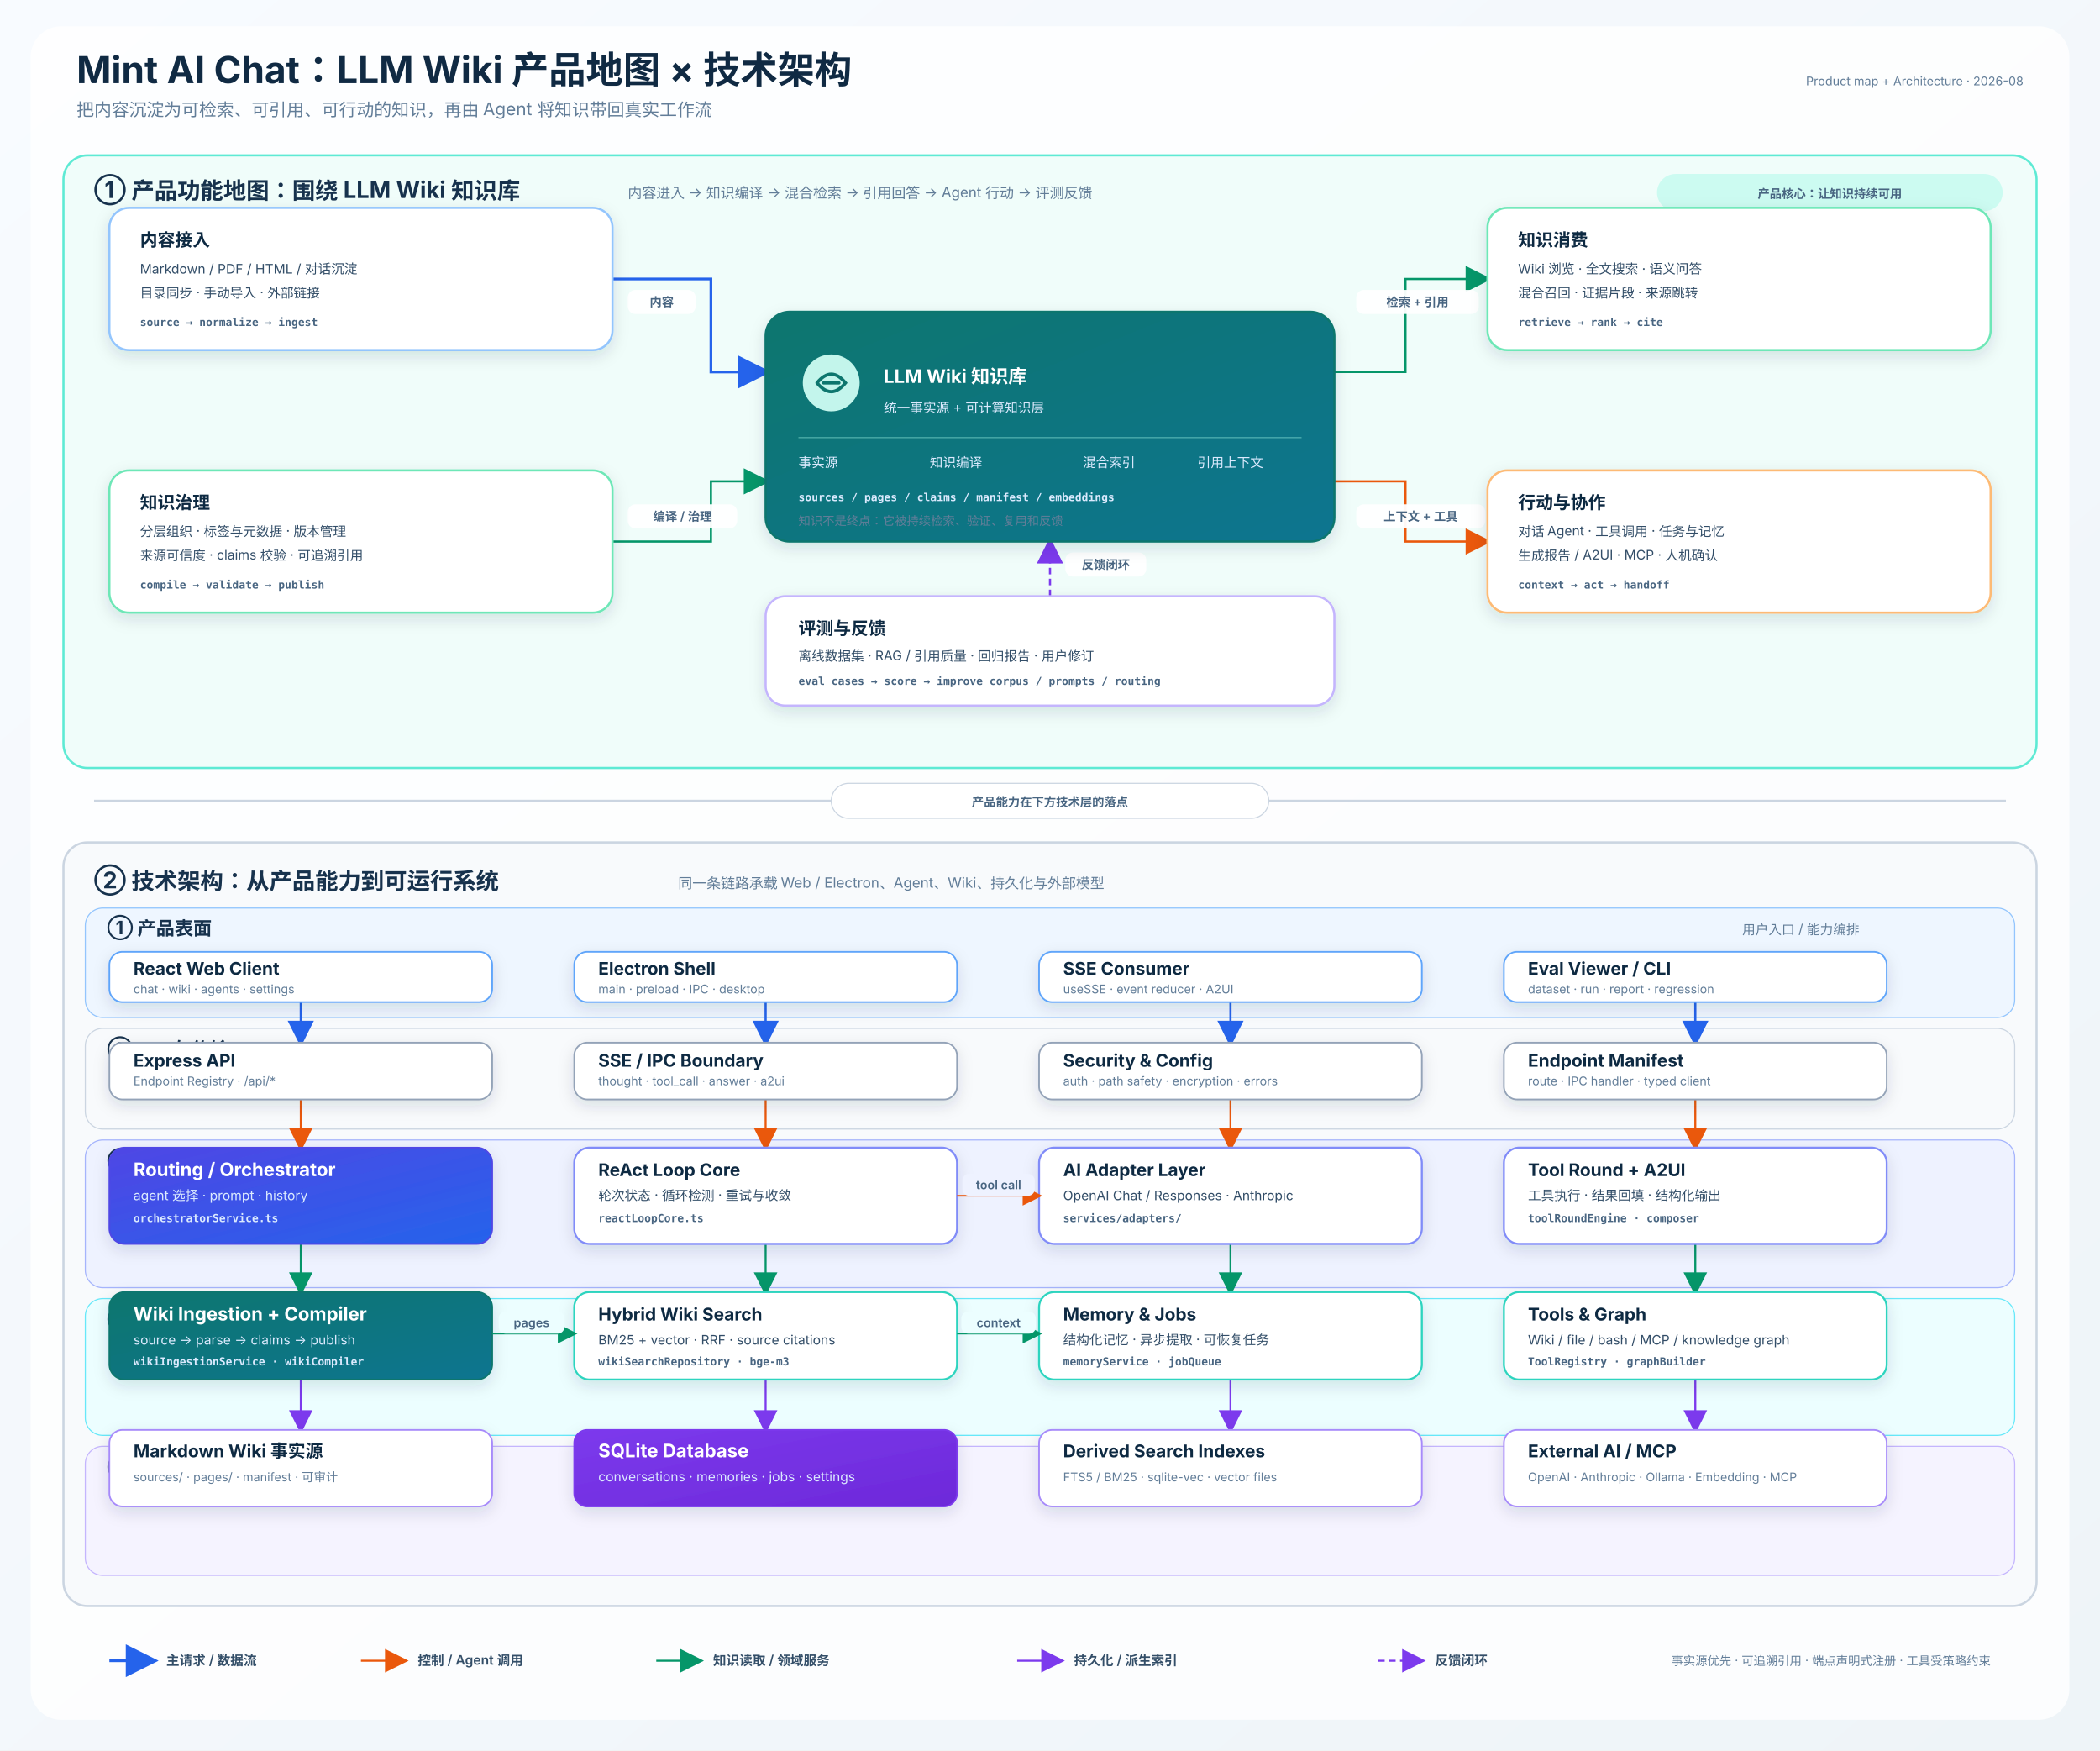
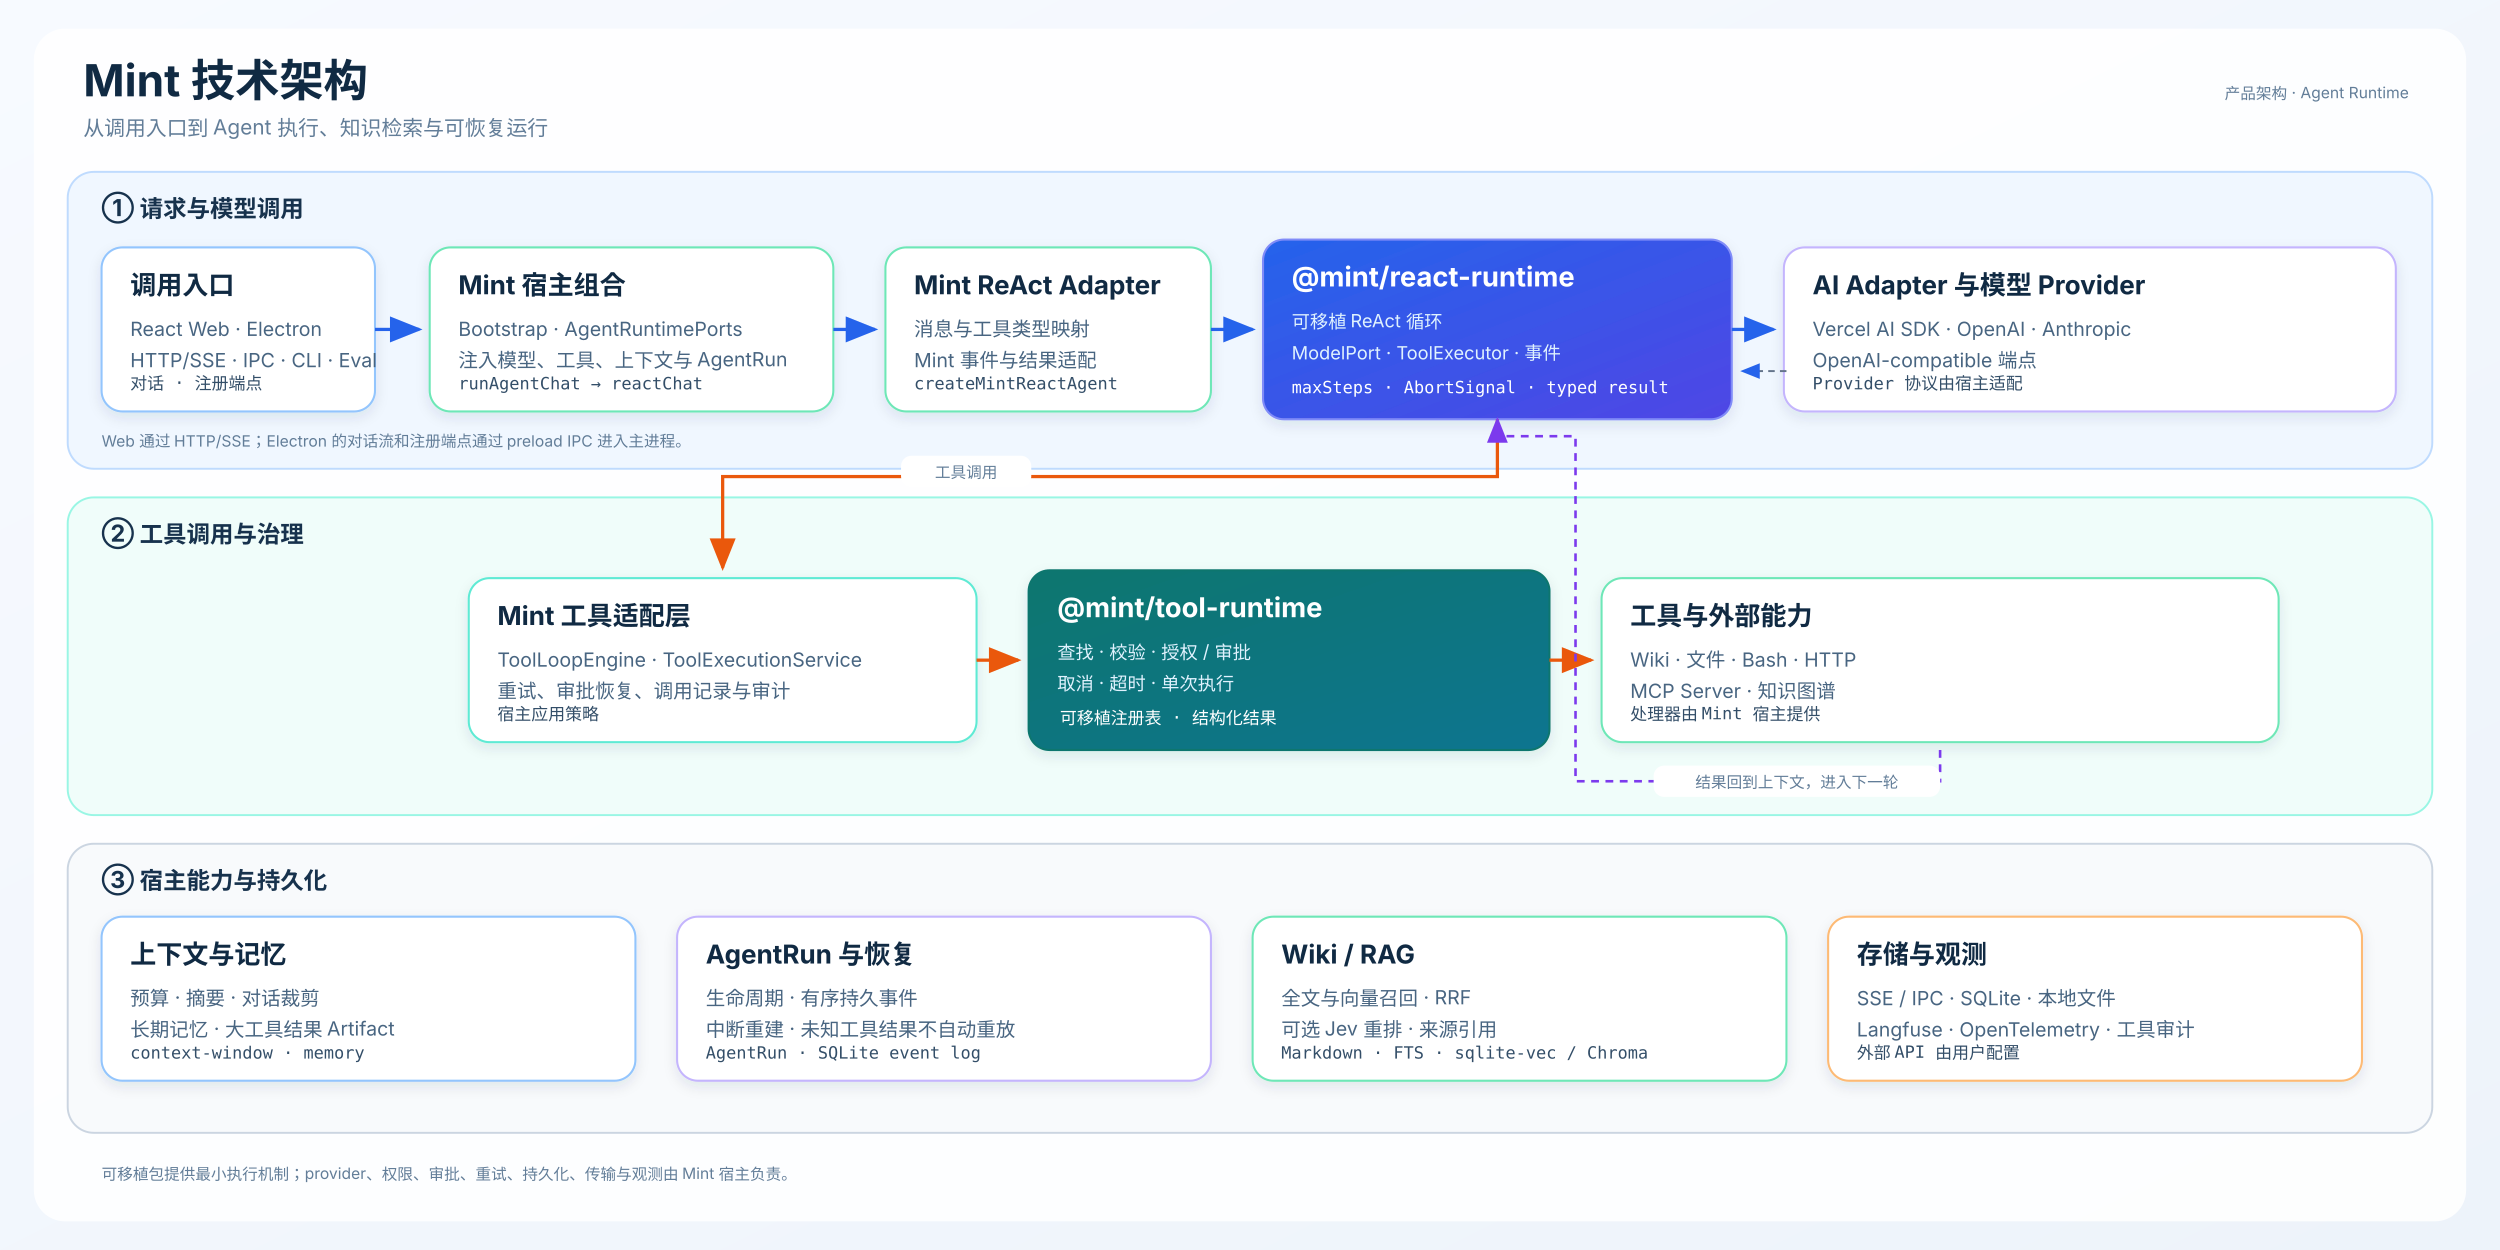
- <svg xmlns="http://www.w3.org/2000/svg" width="1920" height="1600" viewBox="0 0 1920 1600" role="img" aria-labelledby="title desc">
+ <svg xmlns="http://www.w3.org/2000/svg" width="1920" height="960" viewBox="0 0 1920 960" role="img" aria-labelledby="title desc">
  <defs>
-     <linearGradient id="background" x1="0" y1="0" x2="1" y2="1">
-       <stop offset="0" stop-color="#f8fbff" />
-       <stop offset="1" stop-color="#eef4f8" />
+     <linearGradient id="bg" x1="0" y1="0" x2="1" y2="1">
+       <stop offset="0" stop-color="#f7faff" />
+       <stop offset="1" stop-color="#edf3fa" />
    </linearGradient>
-     <linearGradient id="wiki" x1="0" y1="0" x2="1" y2="1">
+     <linearGradient id="core" x1="0" y1="0" x2="1" y2="1">
+       <stop offset="0" stop-color="#2563eb" />
+       <stop offset="1" stop-color="#4f46e5" />
+     </linearGradient>
+     <linearGradient id="governed" x1="0" y1="0" x2="1" y2="1">
      <stop offset="0" stop-color="#0f766e" />
      <stop offset="1" stop-color="#0e7490" />
    </linearGradient>
-     <linearGradient id="agent" x1="0" y1="0" x2="1" y2="1">
-       <stop offset="0" stop-color="#4f46e5" />
-       <stop offset="1" stop-color="#2563eb" />
-     </linearGradient>
-     <linearGradient id="storage" x1="0" y1="0" x2="1" y2="1">
-       <stop offset="0" stop-color="#7c3aed" />
-       <stop offset="1" stop-color="#6d28d9" />
-     </linearGradient>
-     <filter id="shadow" x="-20%" y="-20%" width="140%" height="160%">
-       <feDropShadow dx="0" dy="5" stdDeviation="7" flood-color="#17324d" flood-opacity="0.13" />
+     <filter id="shadow" x="-15%" y="-15%" width="130%" height="145%">
+       <feDropShadow dx="0" dy="4" stdDeviation="5" flood-color="#17324d" flood-opacity="0.10" />
    </filter>
-     <marker id="arrowBlue" markerWidth="12" markerHeight="12" refX="10" refY="6" orient="auto" markerUnits="strokeWidth">
-       <path d="M0 0 L12 6 L0 12 Z" fill="#2563eb" />
+     <marker id="blueArrow" markerWidth="10" markerHeight="8" refX="9" refY="4" orient="auto">
+       <path d="M0 0 L10 4 L0 8 Z" fill="#2563eb" />
    </marker>
-     <marker id="arrowGreen" markerWidth="12" markerHeight="12" refX="10" refY="6" orient="auto" markerUnits="strokeWidth">
-       <path d="M0 0 L12 6 L0 12 Z" fill="#059669" />
+     <marker id="orangeArrow" markerWidth="10" markerHeight="8" refX="9" refY="4" orient="auto">
+       <path d="M0 0 L10 4 L0 8 Z" fill="#ea580c" />
    </marker>
-     <marker id="arrowPurple" markerWidth="12" markerHeight="12" refX="10" refY="6" orient="auto" markerUnits="strokeWidth">
-       <path d="M0 0 L12 6 L0 12 Z" fill="#7c3aed" />
-     </marker>
-     <marker id="arrowOrange" markerWidth="12" markerHeight="12" refX="10" refY="6" orient="auto" markerUnits="strokeWidth">
-       <path d="M0 0 L12 6 L0 12 Z" fill="#ea580c" />
-     </marker>
-     <marker id="arrowGray" markerWidth="12" markerHeight="12" refX="10" refY="6" orient="auto" markerUnits="strokeWidth">
-       <path d="M0 0 L12 6 L0 12 Z" fill="#64748b" />
+     <marker id="purpleArrow" markerWidth="10" markerHeight="8" refX="9" refY="4" orient="auto">
+       <path d="M0 0 L10 4 L0 8 Z" fill="#7c3aed" />
    </marker>
    <style>
-       .title { font: 700 34px -apple-system, BlinkMacSystemFont, "PingFang SC", "Microsoft YaHei", sans-serif; fill: #102a43; }
-       .subtitle { font: 400 16px -apple-system, BlinkMacSystemFont, "PingFang SC", "Microsoft YaHei", sans-serif; fill: #627d98; }
-       .section { font: 700 21px -apple-system, BlinkMacSystemFont, "PingFang SC", "Microsoft YaHei", sans-serif; fill: #17324d; }
-       .section-note { font: 400 13px -apple-system, BlinkMacSystemFont, "PingFang SC", "Microsoft YaHei", sans-serif; fill: #627d98; }
-       .layer { font: 700 17px -apple-system, BlinkMacSystemFont, "PingFang SC", "Microsoft YaHei", sans-serif; fill: #17324d; }
-       .layer-note { font: 400 12px -apple-system, BlinkMacSystemFont, "PingFang SC", "Microsoft YaHei", sans-serif; fill: #627d98; }
-       .node-title { font: 700 16px -apple-system, BlinkMacSystemFont, "PingFang SC", "Microsoft YaHei", sans-serif; fill: #102a43; }
-       .node-title-light { font: 700 17px -apple-system, BlinkMacSystemFont, "PingFang SC", "Microsoft YaHei", sans-serif; fill: #ffffff; }
-       .body { font: 400 12px -apple-system, BlinkMacSystemFont, "PingFang SC", "Microsoft YaHei", sans-serif; fill: #334e68; }
-       .body-light { font: 400 12px -apple-system, BlinkMacSystemFont, "PingFang SC", "Microsoft YaHei", sans-serif; fill: #dbeafe; }
-       .code { font: 600 10px ui-monospace, SFMono-Regular, Menlo, Consolas, monospace; fill: #486581; }
-       .code-light { font: 600 10px ui-monospace, SFMono-Regular, Menlo, Consolas, monospace; fill: #dbeafe; }
-       .small { font: 400 11px -apple-system, BlinkMacSystemFont, "PingFang SC", "Microsoft YaHei", sans-serif; fill: #627d98; }
-       .label { font: 600 11px -apple-system, BlinkMacSystemFont, "PingFang SC", "Microsoft YaHei", sans-serif; fill: #486581; }
-       .legend { font: 600 12px -apple-system, BlinkMacSystemFont, "PingFang SC", "Microsoft YaHei", sans-serif; fill: #334e68; }
+       text { font-family: -apple-system, BlinkMacSystemFont, "PingFang SC", "Microsoft YaHei", sans-serif; }
+       .title { font-size: 34px; font-weight: 700; fill: #102a43; }
+       .subtitle { font-size: 16px; fill: #627d98; }
+       .section { font-size: 18px; font-weight: 700; fill: #17324d; }
+       .heading { font-size: 20px; font-weight: 700; fill: #102a43; }
+       .headingLight { font-size: 21px; font-weight: 700; fill: #ffffff; }
+       .body { font-size: 15px; fill: #486581; }
+       .bodyLight { font-size: 14px; fill: #e0f2fe; }
+       .mono { font-size: 13px; font-family: ui-monospace, SFMono-Regular, Menlo, Consolas, monospace; fill: #334e68; }
+       .monoLight { font-size: 13px; font-family: ui-monospace, SFMono-Regular, Menlo, Consolas, monospace; fill: #ffffff; }
+       .small { font-size: 12px; fill: #627d98; }
    </style>
  </defs>
-   <rect width="1920" height="1600" fill="url(#background)" />
-   <rect x="28" y="24" width="1864" height="1548" rx="28" fill="#ffffff" opacity="0.8" />
-   <text x="70" y="76" class="title">Mint AI Chat：LLM Wiki 产品地图 × 技术架构</text>
-   <text x="70" y="106" class="subtitle">把内容沉淀为可检索、可引用、可行动的知识，再由 Agent 将知识带回真实工作流</text>
-   <text x="1850" y="78" text-anchor="end" class="small">Product map + Architecture · 2026-08</text>
-   <rect x="58" y="142" width="1804" height="560" rx="22" fill="#f0fdfa" stroke="#5eead4" stroke-width="2" />
-   <text x="86" y="181" class="section">① 产品功能地图：围绕 LLM Wiki 知识库</text>
-   <text x="574" y="181" class="section-note">内容进入 → 知识编译 → 混合检索 → 引用回答 → Agent 行动 → 评测反馈</text>
-   <rect x="1515" y="159" width="316" height="34" rx="17" fill="#ccfbf1" />
-   <text x="1673" y="181" text-anchor="middle" class="label" fill="#0f766e">产品核心：让知识持续可用</text>
-   <path d="M560 255 H650 V340 H700" fill="none" stroke="#2563eb" stroke-width="2.5" marker-end="url(#arrowBlue)" />
-   <rect x="574" y="265" width="62" height="22" rx="7" fill="#ffffff" opacity="0.95" />
-   <text x="605" y="280" text-anchor="middle" class="label">内容</text>
-   <path d="M560 495 H650 V440 H700" fill="none" stroke="#059669" stroke-width="2" marker-end="url(#arrowGreen)" />
-   <rect x="574" y="461" width="100" height="22" rx="7" fill="#ffffff" opacity="0.95" />
-   <text x="624" y="476" text-anchor="middle" class="label">编译 / 治理</text>
-   <path d="M1220 340 H1285 V255 H1360" fill="none" stroke="#059669" stroke-width="2" marker-end="url(#arrowGreen)" />
-   <rect x="1240" y="265" width="112" height="22" rx="7" fill="#ffffff" opacity="0.95" />
-   <text x="1296" y="280" text-anchor="middle" class="label">检索 + 引用</text>
-   <path d="M1220 440 H1285 V495 H1360" fill="none" stroke="#ea580c" stroke-width="2" marker-end="url(#arrowOrange)" />
-   <rect x="1240" y="461" width="118" height="22" rx="7" fill="#ffffff" opacity="0.95" />
-   <text x="1299" y="476" text-anchor="middle" class="label">上下文 + 工具</text>
-   <path d="M960 545 V495" fill="none" stroke="#7c3aed" stroke-width="2" stroke-dasharray="6 4" marker-end="url(#arrowPurple)" />
-   <rect x="974" y="505" width="74" height="22" rx="7" fill="#ffffff" opacity="0.95" />
-   <text x="1011" y="520" text-anchor="middle" class="label">反馈闭环</text>
+   <rect width="1920" height="960" fill="url(#bg)" />
+   <rect x="26" y="22" width="1868" height="916" rx="24" fill="#ffffff" opacity="0.88" />
+   <text x="64" y="74" class="title">Mint 技术架构</text>
+   <text x="64" y="104" class="subtitle">从调用入口到 Agent 执行、知识检索与可恢复运行</text>
+   <text x="1850" y="76" text-anchor="end" class="small">产品架构 · Agent Runtime</text>
+   <rect x="52" y="132" width="1816" height="228" rx="20" fill="#f0f7ff" stroke="#bfdbfe" stroke-width="1.5" />
+   <text x="78" y="166" class="section">① 请求与模型调用</text>
  <g filter="url(#shadow)">
-     <rect x="100" y="190" width="460" height="130" rx="18" fill="#ffffff" stroke="#93c5fd" stroke-width="2" />
-     <text x="128" y="225" class="node-title">内容接入</text>
-     <text x="128" y="250" class="body">Markdown / PDF / HTML / 对话沉淀</text>
-     <text x="128" y="272" class="body">目录同步 · 手动导入 · 外部链接</text>
-     <text x="128" y="298" class="code">source → normalize → ingest</text>
-     <rect x="100" y="430" width="460" height="130" rx="18" fill="#ffffff" stroke="#6ee7b7" stroke-width="2" />
-     <text x="128" y="465" class="node-title">知识治理</text>
-     <text x="128" y="490" class="body">分层组织 · 标签与元数据 · 版本管理</text>
-     <text x="128" y="512" class="body">来源可信度 · claims 校验 · 可追溯引用</text>
-     <text x="128" y="538" class="code">compile → validate → publish</text>
-     <rect x="1360" y="190" width="460" height="130" rx="18" fill="#ffffff" stroke="#6ee7b7" stroke-width="2" />
-     <text x="1388" y="225" class="node-title">知识消费</text>
-     <text x="1388" y="250" class="body">Wiki 浏览 · 全文搜索 · 语义问答</text>
-     <text x="1388" y="272" class="body">混合召回 · 证据片段 · 来源跳转</text>
-     <text x="1388" y="298" class="code">retrieve → rank → cite</text>
-     <rect x="1360" y="430" width="460" height="130" rx="18" fill="#ffffff" stroke="#fdba74" stroke-width="2" />
-     <text x="1388" y="465" class="node-title">行动与协作</text>
-     <text x="1388" y="490" class="body">对话 Agent · 工具调用 · 任务与记忆</text>
-     <text x="1388" y="512" class="body">生成报告 / A2UI · MCP · 人机确认</text>
-     <text x="1388" y="538" class="code">context → act → handoff</text>
-     <rect x="700" y="285" width="520" height="210" rx="22" fill="url(#wiki)" stroke="#0f766e" stroke-width="2" />
-     <circle cx="760" cy="350" r="26" fill="#ccfbf1" opacity="0.95" />
-     <path d="M747 350 Q760 334 773 350 Q760 366 747 350 M753 350 H767" fill="none" stroke="#0f766e" stroke-width="3" stroke-linecap="round" />
-     <text x="808" y="350" class="node-title-light">LLM Wiki 知识库</text>
-     <text x="808" y="377" class="body-light">统一事实源 + 可计算知识层</text>
-     <line x1="730" y1="400" x2="1190" y2="400" stroke="#99f6e4" stroke-opacity="0.45" />
-     <text x="730" y="427" class="body-light">事实源</text>
-     <text x="850" y="427" class="body-light">知识编译</text>
-     <text x="990" y="427" class="body-light">混合索引</text>
-     <text x="1095" y="427" class="body-light">引用上下文</text>
-     <text x="730" y="458" class="code-light">sources / pages / claims / manifest / embeddings</text>
-     <text x="730" y="480" class="small" fill="#ccfbf1">知识不是终点：它被持续检索、验证、复用和反馈</text>
-     <rect x="700" y="545" width="520" height="100" rx="18" fill="#ffffff" stroke="#c4b5fd" stroke-width="2" />
-     <text x="730" y="580" class="node-title">评测与反馈</text>
-     <text x="730" y="604" class="body">离线数据集 · RAG / 引用质量 · 回归报告 · 用户修订</text>
-     <text x="730" y="626" class="code">eval cases → score → improve corpus / prompts / routing</text>
+     <rect x="78" y="190" width="210" height="126" rx="16" fill="#ffffff" stroke="#93c5fd" stroke-width="1.6" />
  </g>
-   <line x1="86" y1="732" x2="1834" y2="732" stroke="#cbd5e1" stroke-width="2" />
-   <rect x="760" y="716" width="400" height="32" rx="16" fill="#ffffff" stroke="#cbd5e1" />
-   <text x="960" y="737" text-anchor="middle" class="label">产品能力在下方技术层的落点</text>
-   <rect x="58" y="770" width="1804" height="698" rx="22" fill="#f8fafc" stroke="#cbd5e1" stroke-width="2" />
-   <text x="86" y="812" class="section">② 技术架构：从产品能力到可运行系统</text>
-   <text x="620" y="812" class="section-note">同一条链路承载 Web / Electron、Agent、Wiki、持久化与外部模型</text>
-   <rect x="78" y="830" width="1764" height="100" rx="16" fill="#eef6ff" stroke="#93c5fd" />
-   <rect x="78" y="940" width="1764" height="92" rx="16" fill="#f8fafc" stroke="#cbd5e1" />
-   <rect x="78" y="1042" width="1764" height="135" rx="16" fill="#eef2ff" stroke="#a5b4fc" />
-   <rect x="78" y="1187" width="1764" height="125" rx="16" fill="#ecfeff" stroke="#67e8f9" />
-   <rect x="78" y="1322" width="1764" height="118" rx="16" fill="#f5f3ff" stroke="#c4b5fd" />
-   <text x="98" y="854" class="layer">① 产品表面</text>
-   <text x="98" y="965" class="layer">② API 与传输</text>
-   <text x="98" y="1067" class="layer">③ Agent 执行</text>
-   <text x="98" y="1212" class="layer">④ Wiki 与领域服务</text>
-   <text x="98" y="1347" class="layer">⑤ 数据与外部系统</text>
-   <text x="1700" y="854" text-anchor="end" class="layer-note">用户入口 / 能力编排</text>
-   <text x="1700" y="965" text-anchor="end" class="layer-note">请求、流式事件与安全边界</text>
-   <text x="1700" y="1067" text-anchor="end" class="layer-note">路由、推理、工具循环</text>
-   <text x="1700" y="1212" text-anchor="end" class="layer-note">知识编译、检索、记忆、工具</text>
-   <text x="1700" y="1347" text-anchor="end" class="layer-note">事实源、索引、数据库、模型 API</text>
-   <path d="M275 916 V953" fill="none" stroke="#2563eb" stroke-width="2" marker-end="url(#arrowBlue)" />
-   <path d="M700 916 V953" fill="none" stroke="#2563eb" stroke-width="2" marker-end="url(#arrowBlue)" />
-   <path d="M1125 916 V953" fill="none" stroke="#2563eb" stroke-width="2" marker-end="url(#arrowBlue)" />
-   <path d="M1550 916 V953" fill="none" stroke="#2563eb" stroke-width="2" marker-end="url(#arrowBlue)" />
-   <path d="M275 1005 V1049" fill="none" stroke="#ea580c" stroke-width="1.8" marker-end="url(#arrowOrange)" />
-   <path d="M700 1005 V1049" fill="none" stroke="#ea580c" stroke-width="1.8" marker-end="url(#arrowOrange)" />
-   <path d="M1125 1005 V1049" fill="none" stroke="#ea580c" stroke-width="1.8" marker-end="url(#arrowOrange)" />
-   <path d="M1550 1005 V1049" fill="none" stroke="#ea580c" stroke-width="1.8" marker-end="url(#arrowOrange)" />
-   <path d="M275 1137 V1181" fill="none" stroke="#059669" stroke-width="1.8" marker-end="url(#arrowGreen)" />
-   <path d="M700 1137 V1181" fill="none" stroke="#059669" stroke-width="1.8" marker-end="url(#arrowGreen)" />
-   <path d="M1125 1137 V1181" fill="none" stroke="#059669" stroke-width="1.8" marker-end="url(#arrowGreen)" />
-   <path d="M1550 1137 V1181" fill="none" stroke="#059669" stroke-width="1.8" marker-end="url(#arrowGreen)" />
-   <path d="M275 1261 V1307" fill="none" stroke="#7c3aed" stroke-width="1.8" marker-end="url(#arrowPurple)" />
-   <path d="M700 1261 V1307" fill="none" stroke="#7c3aed" stroke-width="1.8" marker-end="url(#arrowPurple)" />
-   <path d="M1125 1261 V1307" fill="none" stroke="#7c3aed" stroke-width="1.8" marker-end="url(#arrowPurple)" />
-   <path d="M1550 1261 V1307" fill="none" stroke="#7c3aed" stroke-width="1.8" marker-end="url(#arrowPurple)" />
+   <text x="100" y="226" class="heading">调用入口</text>
+   <text x="100" y="258" class="body">React Web · Electron</text>
+   <text x="100" y="282" class="body">HTTP/SSE · IPC · CLI · Eval</text>
+   <text x="100" y="299" class="mono">对话 · 注册端点</text>
  <g filter="url(#shadow)">
-     <rect x="100" y="870" width="350" height="46" rx="12" fill="#ffffff" stroke="#60a5fa" stroke-width="1.5" />
-     <text x="122" y="891" class="node-title">React Web Client</text>
-     <text x="122" y="908" class="small">chat · wiki · agents · settings</text>
-     <rect x="525" y="870" width="350" height="46" rx="12" fill="#ffffff" stroke="#60a5fa" stroke-width="1.5" />
-     <text x="547" y="891" class="node-title">Electron Shell</text>
-     <text x="547" y="908" class="small">main · preload · IPC · desktop</text>
-     <rect x="950" y="870" width="350" height="46" rx="12" fill="#ffffff" stroke="#60a5fa" stroke-width="1.5" />
-     <text x="972" y="891" class="node-title">SSE Consumer</text>
-     <text x="972" y="908" class="small">useSSE · event reducer · A2UI</text>
-     <rect x="1375" y="870" width="350" height="46" rx="12" fill="#ffffff" stroke="#60a5fa" stroke-width="1.5" />
-     <text x="1397" y="891" class="node-title">Eval Viewer / CLI</text>
-     <text x="1397" y="908" class="small">dataset · run · report · regression</text>
-     <rect x="100" y="953" width="350" height="52" rx="12" fill="#ffffff" stroke="#94a3b8" stroke-width="1.5" />
-     <text x="122" y="975" class="node-title">Express API</text>
-     <text x="122" y="992" class="small">Endpoint Registry · /api/*</text>
-     <rect x="525" y="953" width="350" height="52" rx="12" fill="#ffffff" stroke="#94a3b8" stroke-width="1.5" />
-     <text x="547" y="975" class="node-title">SSE / IPC Boundary</text>
-     <text x="547" y="992" class="small">thought · tool_call · answer · a2ui</text>
-     <rect x="950" y="953" width="350" height="52" rx="12" fill="#ffffff" stroke="#94a3b8" stroke-width="1.5" />
-     <text x="972" y="975" class="node-title">Security &amp; Config</text>
-     <text x="972" y="992" class="small">auth · path safety · encryption · errors</text>
-     <rect x="1375" y="953" width="350" height="52" rx="12" fill="#ffffff" stroke="#94a3b8" stroke-width="1.5" />
-     <text x="1397" y="975" class="node-title">Endpoint Manifest</text>
-     <text x="1397" y="992" class="small">route · IPC handler · typed client</text>
-     <rect x="100" y="1049" width="350" height="88" rx="14" fill="url(#agent)" stroke="#4f46e5" stroke-width="1.5" />
-     <text x="122" y="1075" class="node-title-light">Routing / Orchestrator</text>
-     <text x="122" y="1097" class="body-light">agent 选择 · prompt · history</text>
-     <text x="122" y="1117" class="code-light">orchestratorService.ts</text>
-     <rect x="525" y="1049" width="350" height="88" rx="14" fill="#ffffff" stroke="#818cf8" stroke-width="1.8" />
-     <text x="547" y="1075" class="node-title">ReAct Loop Core</text>
-     <text x="547" y="1097" class="body">轮次状态 · 循环检测 · 重试与收敛</text>
-     <text x="547" y="1117" class="code">reactLoopCore.ts</text>
-     <rect x="950" y="1049" width="350" height="88" rx="14" fill="#ffffff" stroke="#818cf8" stroke-width="1.8" />
-     <text x="972" y="1075" class="node-title">AI Adapter Layer</text>
-     <text x="972" y="1097" class="body">OpenAI Chat / Responses · Anthropic</text>
-     <text x="972" y="1117" class="code">services/adapters/</text>
-     <rect x="1375" y="1049" width="350" height="88" rx="14" fill="#ffffff" stroke="#818cf8" stroke-width="1.8" />
-     <text x="1397" y="1075" class="node-title">Tool Round + A2UI</text>
-     <text x="1397" y="1097" class="body">工具执行 · 结果回填 · 结构化输出</text>
-     <text x="1397" y="1117" class="code">toolRoundEngine · composer</text>
-     <rect x="100" y="1181" width="350" height="80" rx="14" fill="url(#wiki)" stroke="#0f766e" stroke-width="1.5" />
-     <text x="122" y="1207" class="node-title-light">Wiki Ingestion + Compiler</text>
-     <text x="122" y="1229" class="body-light">source → parse → claims → publish</text>
-     <text x="122" y="1248" class="code-light">wikiIngestionService · wikiCompiler</text>
-     <rect x="525" y="1181" width="350" height="80" rx="14" fill="#ffffff" stroke="#2dd4bf" stroke-width="1.8" />
-     <text x="547" y="1207" class="node-title">Hybrid Wiki Search</text>
-     <text x="547" y="1229" class="body">BM25 + vector · RRF · source citations</text>
-     <text x="547" y="1248" class="code">wikiSearchRepository · bge-m3</text>
-     <rect x="950" y="1181" width="350" height="80" rx="14" fill="#ffffff" stroke="#2dd4bf" stroke-width="1.8" />
-     <text x="972" y="1207" class="node-title">Memory &amp; Jobs</text>
-     <text x="972" y="1229" class="body">结构化记忆 · 异步提取 · 可恢复任务</text>
-     <text x="972" y="1248" class="code">memoryService · jobQueue</text>
-     <rect x="1375" y="1181" width="350" height="80" rx="14" fill="#ffffff" stroke="#2dd4bf" stroke-width="1.8" />
-     <text x="1397" y="1207" class="node-title">Tools &amp; Graph</text>
-     <text x="1397" y="1229" class="body">Wiki / file / bash / MCP / knowledge graph</text>
-     <text x="1397" y="1248" class="code">ToolRegistry · graphBuilder</text>
-     <rect x="100" y="1307" width="350" height="70" rx="12" fill="#ffffff" stroke="#a78bfa" stroke-width="1.5" />
-     <text x="122" y="1332" class="node-title">Markdown Wiki 事实源</text>
-     <text x="122" y="1354" class="small">sources/ · pages/ · manifest · 可审计</text>
-     <rect x="525" y="1307" width="350" height="70" rx="12" fill="url(#storage)" stroke="#7c3aed" stroke-width="1.5" />
-     <text x="547" y="1332" class="node-title-light">SQLite Database</text>
-     <text x="547" y="1354" class="body-light">conversations · memories · jobs · settings</text>
-     <rect x="950" y="1307" width="350" height="70" rx="12" fill="#ffffff" stroke="#a78bfa" stroke-width="1.5" />
-     <text x="972" y="1332" class="node-title">Derived Search Indexes</text>
-     <text x="972" y="1354" class="small">FTS5 / BM25 · sqlite-vec · vector files</text>
-     <rect x="1375" y="1307" width="350" height="70" rx="12" fill="#ffffff" stroke="#a78bfa" stroke-width="1.5" />
-     <text x="1397" y="1332" class="node-title">External AI / MCP</text>
-     <text x="1397" y="1354" class="small">OpenAI · Anthropic · Ollama · Embedding · MCP</text>
+     <rect x="330" y="190" width="310" height="126" rx="16" fill="#ffffff" stroke="#6ee7b7" stroke-width="1.6" />
  </g>
-   <path d="M875 1093 H950" fill="none" stroke="#ea580c" stroke-width="1.5" marker-end="url(#arrowOrange)" />
-   <rect x="880" y="1073" width="66" height="20" rx="6" fill="#eef2ff" />
-   <text x="913" y="1087" text-anchor="middle" class="label">tool call</text>
-   <path d="M450 1219 H525" fill="none" stroke="#059669" stroke-width="1.5" marker-end="url(#arrowGreen)" />
-   <rect x="456" y="1199" width="60" height="20" rx="6" fill="#ecfeff" />
-   <text x="486" y="1213" text-anchor="middle" class="label">pages</text>
-   <path d="M875 1219 H950" fill="none" stroke="#059669" stroke-width="1.5" marker-end="url(#arrowGreen)" />
-   <rect x="879" y="1199" width="68" height="20" rx="6" fill="#ecfeff" />
-   <text x="913" y="1213" text-anchor="middle" class="label">context</text>
-   <line x1="100" y1="1518" x2="140" y2="1518" stroke="#2563eb" stroke-width="2.5" marker-end="url(#arrowBlue)" />
-   <text x="152" y="1522" class="legend">主请求 / 数据流</text>
-   <line x1="330" y1="1518" x2="370" y2="1518" stroke="#ea580c" stroke-width="1.8" marker-end="url(#arrowOrange)" />
-   <text x="382" y="1522" class="legend">控制 / Agent 调用</text>
-   <line x1="600" y1="1518" x2="640" y2="1518" stroke="#059669" stroke-width="1.8" marker-end="url(#arrowGreen)" />
-   <text x="652" y="1522" class="legend">知识读取 / 领域服务</text>
-   <line x1="930" y1="1518" x2="970" y2="1518" stroke="#7c3aed" stroke-width="1.8" marker-end="url(#arrowPurple)" />
-   <text x="982" y="1522" class="legend">持久化 / 派生索引</text>
-   <line x1="1260" y1="1518" x2="1300" y2="1518" stroke="#7c3aed" stroke-width="1.8" stroke-dasharray="6 4" marker-end="url(#arrowPurple)" />
-   <text x="1312" y="1522" class="legend">反馈闭环</text>
-   <text x="1820" y="1522" text-anchor="end" class="small">事实源优先 · 可追溯引用 · 端点声明式注册 · 工具受策略约束</text>
+   <text x="352" y="226" class="heading">Mint 宿主组合</text>
+   <text x="352" y="258" class="body">Bootstrap · AgentRuntimePorts</text>
+   <text x="352" y="282" class="body">注入模型、工具、上下文与 AgentRun</text>
+   <text x="352" y="299" class="mono">runAgentChat → reactChat</text>
+   <g filter="url(#shadow)">
+     <rect x="680" y="190" width="250" height="126" rx="16" fill="#ffffff" stroke="#6ee7b7" stroke-width="1.6" />
+   </g>
+   <text x="702" y="226" class="heading">Mint ReAct Adapter</text>
+   <text x="702" y="258" class="body">消息与工具类型映射</text>
+   <text x="702" y="282" class="body">Mint 事件与结果适配</text>
+   <text x="702" y="299" class="mono">createMintReactAgent</text>
+   <g filter="url(#shadow)">
+     <rect x="970" y="184" width="360" height="138" rx="16" fill="url(#core)" stroke="#818cf8" stroke-width="1.6" />
+   </g>
+   <text x="992" y="220" class="headingLight">@mint/react-runtime</text>
+   <text x="992" y="252" class="bodyLight">可移植 ReAct 循环</text>
+   <text x="992" y="276" class="bodyLight">ModelPort · ToolExecutor · 事件</text>
+   <text x="992" y="302" class="monoLight">maxSteps · AbortSignal · typed result</text>
+   <g filter="url(#shadow)">
+     <rect x="1370" y="190" width="470" height="126" rx="16" fill="#ffffff" stroke="#c4b5fd" stroke-width="1.6" />
+   </g>
+   <text x="1392" y="226" class="heading">AI Adapter 与模型 Provider</text>
+   <text x="1392" y="258" class="body">Vercel AI SDK · OpenAI · Anthropic</text>
+   <text x="1392" y="282" class="body">OpenAI-compatible 端点</text>
+   <text x="1392" y="299" class="mono">Provider 协议由宿主适配</text>
+   <path d="M288 253 H322" fill="none" stroke="#2563eb" stroke-width="2.5" marker-end="url(#blueArrow)" />
+   <path d="M640 253 H672" fill="none" stroke="#2563eb" stroke-width="2.5" marker-end="url(#blueArrow)" />
+   <path d="M930 253 H962" fill="none" stroke="#2563eb" stroke-width="2.5" marker-end="url(#blueArrow)" />
+   <path d="M1330 253 H1362" fill="none" stroke="#2563eb" stroke-width="2.5" marker-end="url(#blueArrow)" />
+   <path d="M1372 285 H1338" fill="none" stroke="#64748b" stroke-width="1.5" stroke-dasharray="5 4" marker-end="url(#blueArrow)" />
+   <text x="78" y="343" class="small">Web 通过 HTTP/SSE；Electron 的对话流和注册端点通过 preload IPC 进入主进程。</text>
+   <rect x="52" y="382" width="1816" height="244" rx="20" fill="#f0fdfa" stroke="#99f6e4" stroke-width="1.5" />
+   <text x="78" y="416" class="section">② 工具调用与治理</text>
+   <g filter="url(#shadow)">
+     <rect x="360" y="444" width="390" height="126" rx="16" fill="#ffffff" stroke="#5eead4" stroke-width="1.6" />
+   </g>
+   <text x="382" y="480" class="heading">Mint 工具适配层</text>
+   <text x="382" y="512" class="body">ToolLoopEngine · ToolExecutionService</text>
+   <text x="382" y="536" class="body">重试、审批恢复、调用记录与审计</text>
+   <text x="382" y="553" class="mono">宿主应用策略</text>
+   <g filter="url(#shadow)">
+     <rect x="790" y="438" width="400" height="138" rx="16" fill="url(#governed)" stroke="#0f766e" stroke-width="1.6" />
+   </g>
+   <text x="812" y="474" class="headingLight">@mint/tool-runtime</text>
+   <text x="812" y="506" class="bodyLight">查找 · 校验 · 授权 / 审批</text>
+   <text x="812" y="530" class="bodyLight">取消 · 超时 · 单次执行</text>
+   <text x="814" y="556" class="monoLight">可移植注册表 · 结构化结果</text>
+   <g filter="url(#shadow)">
+     <rect x="1230" y="444" width="520" height="126" rx="16" fill="#ffffff" stroke="#6ee7b7" stroke-width="1.6" />
+   </g>
+   <text x="1252" y="480" class="heading">工具与外部能力</text>
+   <text x="1252" y="512" class="body">Wiki · 文件 · Bash · HTTP</text>
+   <text x="1252" y="536" class="body">MCP Server · 知识图谱</text>
+   <text x="1252" y="553" class="mono">处理器由 Mint 宿主提供</text>
+   <path d="M1150 322 V366 H555 V436" fill="none" stroke="#ea580c" stroke-width="2.5" marker-end="url(#orangeArrow)" />
+   <rect x="692" y="350" width="100" height="24" rx="8" fill="#ffffff" />
+   <text x="742" y="367" text-anchor="middle" class="small">工具调用</text>
+   <path d="M750 507 H782" fill="none" stroke="#ea580c" stroke-width="2.5" marker-end="url(#orangeArrow)" />
+   <path d="M1190 507 H1222" fill="none" stroke="#ea580c" stroke-width="2.5" marker-end="url(#orangeArrow)" />
+   <path d="M1490 576 V600 H1210 V335 H1150 V322" fill="none" stroke="#7c3aed" stroke-width="2" stroke-dasharray="6 5" marker-end="url(#purpleArrow)" />
+   <rect x="1270" y="588" width="220" height="24" rx="8" fill="#ffffff" />
+   <text x="1380" y="605" text-anchor="middle" class="small">结果回到上下文，进入下一轮</text>
+   <rect x="52" y="648" width="1816" height="222" rx="20" fill="#f8fafc" stroke="#cbd5e1" stroke-width="1.5" />
+   <text x="78" y="682" class="section">③ 宿主能力与持久化</text>
+   <g filter="url(#shadow)">
+     <rect x="78" y="704" width="410" height="126" rx="16" fill="#ffffff" stroke="#93c5fd" stroke-width="1.6" />
+   </g>
+   <text x="100" y="740" class="heading">上下文与记忆</text>
+   <text x="100" y="772" class="body">预算 · 摘要 · 对话裁剪</text>
+   <text x="100" y="796" class="body">长期记忆 · 大工具结果 Artifact</text>
+   <text x="100" y="813" class="mono">context-window · memory</text>
+   <g filter="url(#shadow)">
+     <rect x="520" y="704" width="410" height="126" rx="16" fill="#ffffff" stroke="#c4b5fd" stroke-width="1.6" />
+   </g>
+   <text x="542" y="740" class="heading">AgentRun 与恢复</text>
+   <text x="542" y="772" class="body">生命周期 · 有序持久事件</text>
+   <text x="542" y="796" class="body">中断重建 · 未知工具结果不自动重放</text>
+   <text x="542" y="813" class="mono">AgentRun · SQLite event log</text>
+   <g filter="url(#shadow)">
+     <rect x="962" y="704" width="410" height="126" rx="16" fill="#ffffff" stroke="#6ee7b7" stroke-width="1.6" />
+   </g>
+   <text x="984" y="740" class="heading">Wiki / RAG</text>
+   <text x="984" y="772" class="body">全文与向量召回 · RRF</text>
+   <text x="984" y="796" class="body">可选 Jev 重排 · 来源引用</text>
+   <text x="984" y="813" class="mono">Markdown · FTS · sqlite-vec / Chroma</text>
+   <g filter="url(#shadow)">
+     <rect x="1404" y="704" width="410" height="126" rx="16" fill="#ffffff" stroke="#fdba74" stroke-width="1.6" />
+   </g>
+   <text x="1426" y="740" class="heading">存储与观测</text>
+   <text x="1426" y="772" class="body">SSE / IPC · SQLite · 本地文件</text>
+   <text x="1426" y="796" class="body">Langfuse · OpenTelemetry · 工具审计</text>
+   <text x="1426" y="813" class="mono">外部 API 由用户配置</text>
+   <text x="78" y="906" class="small">可移植包提供最小执行机制；provider、权限、审批、重试、持久化、传输与观测由 Mint 宿主负责。</text>
</svg>
